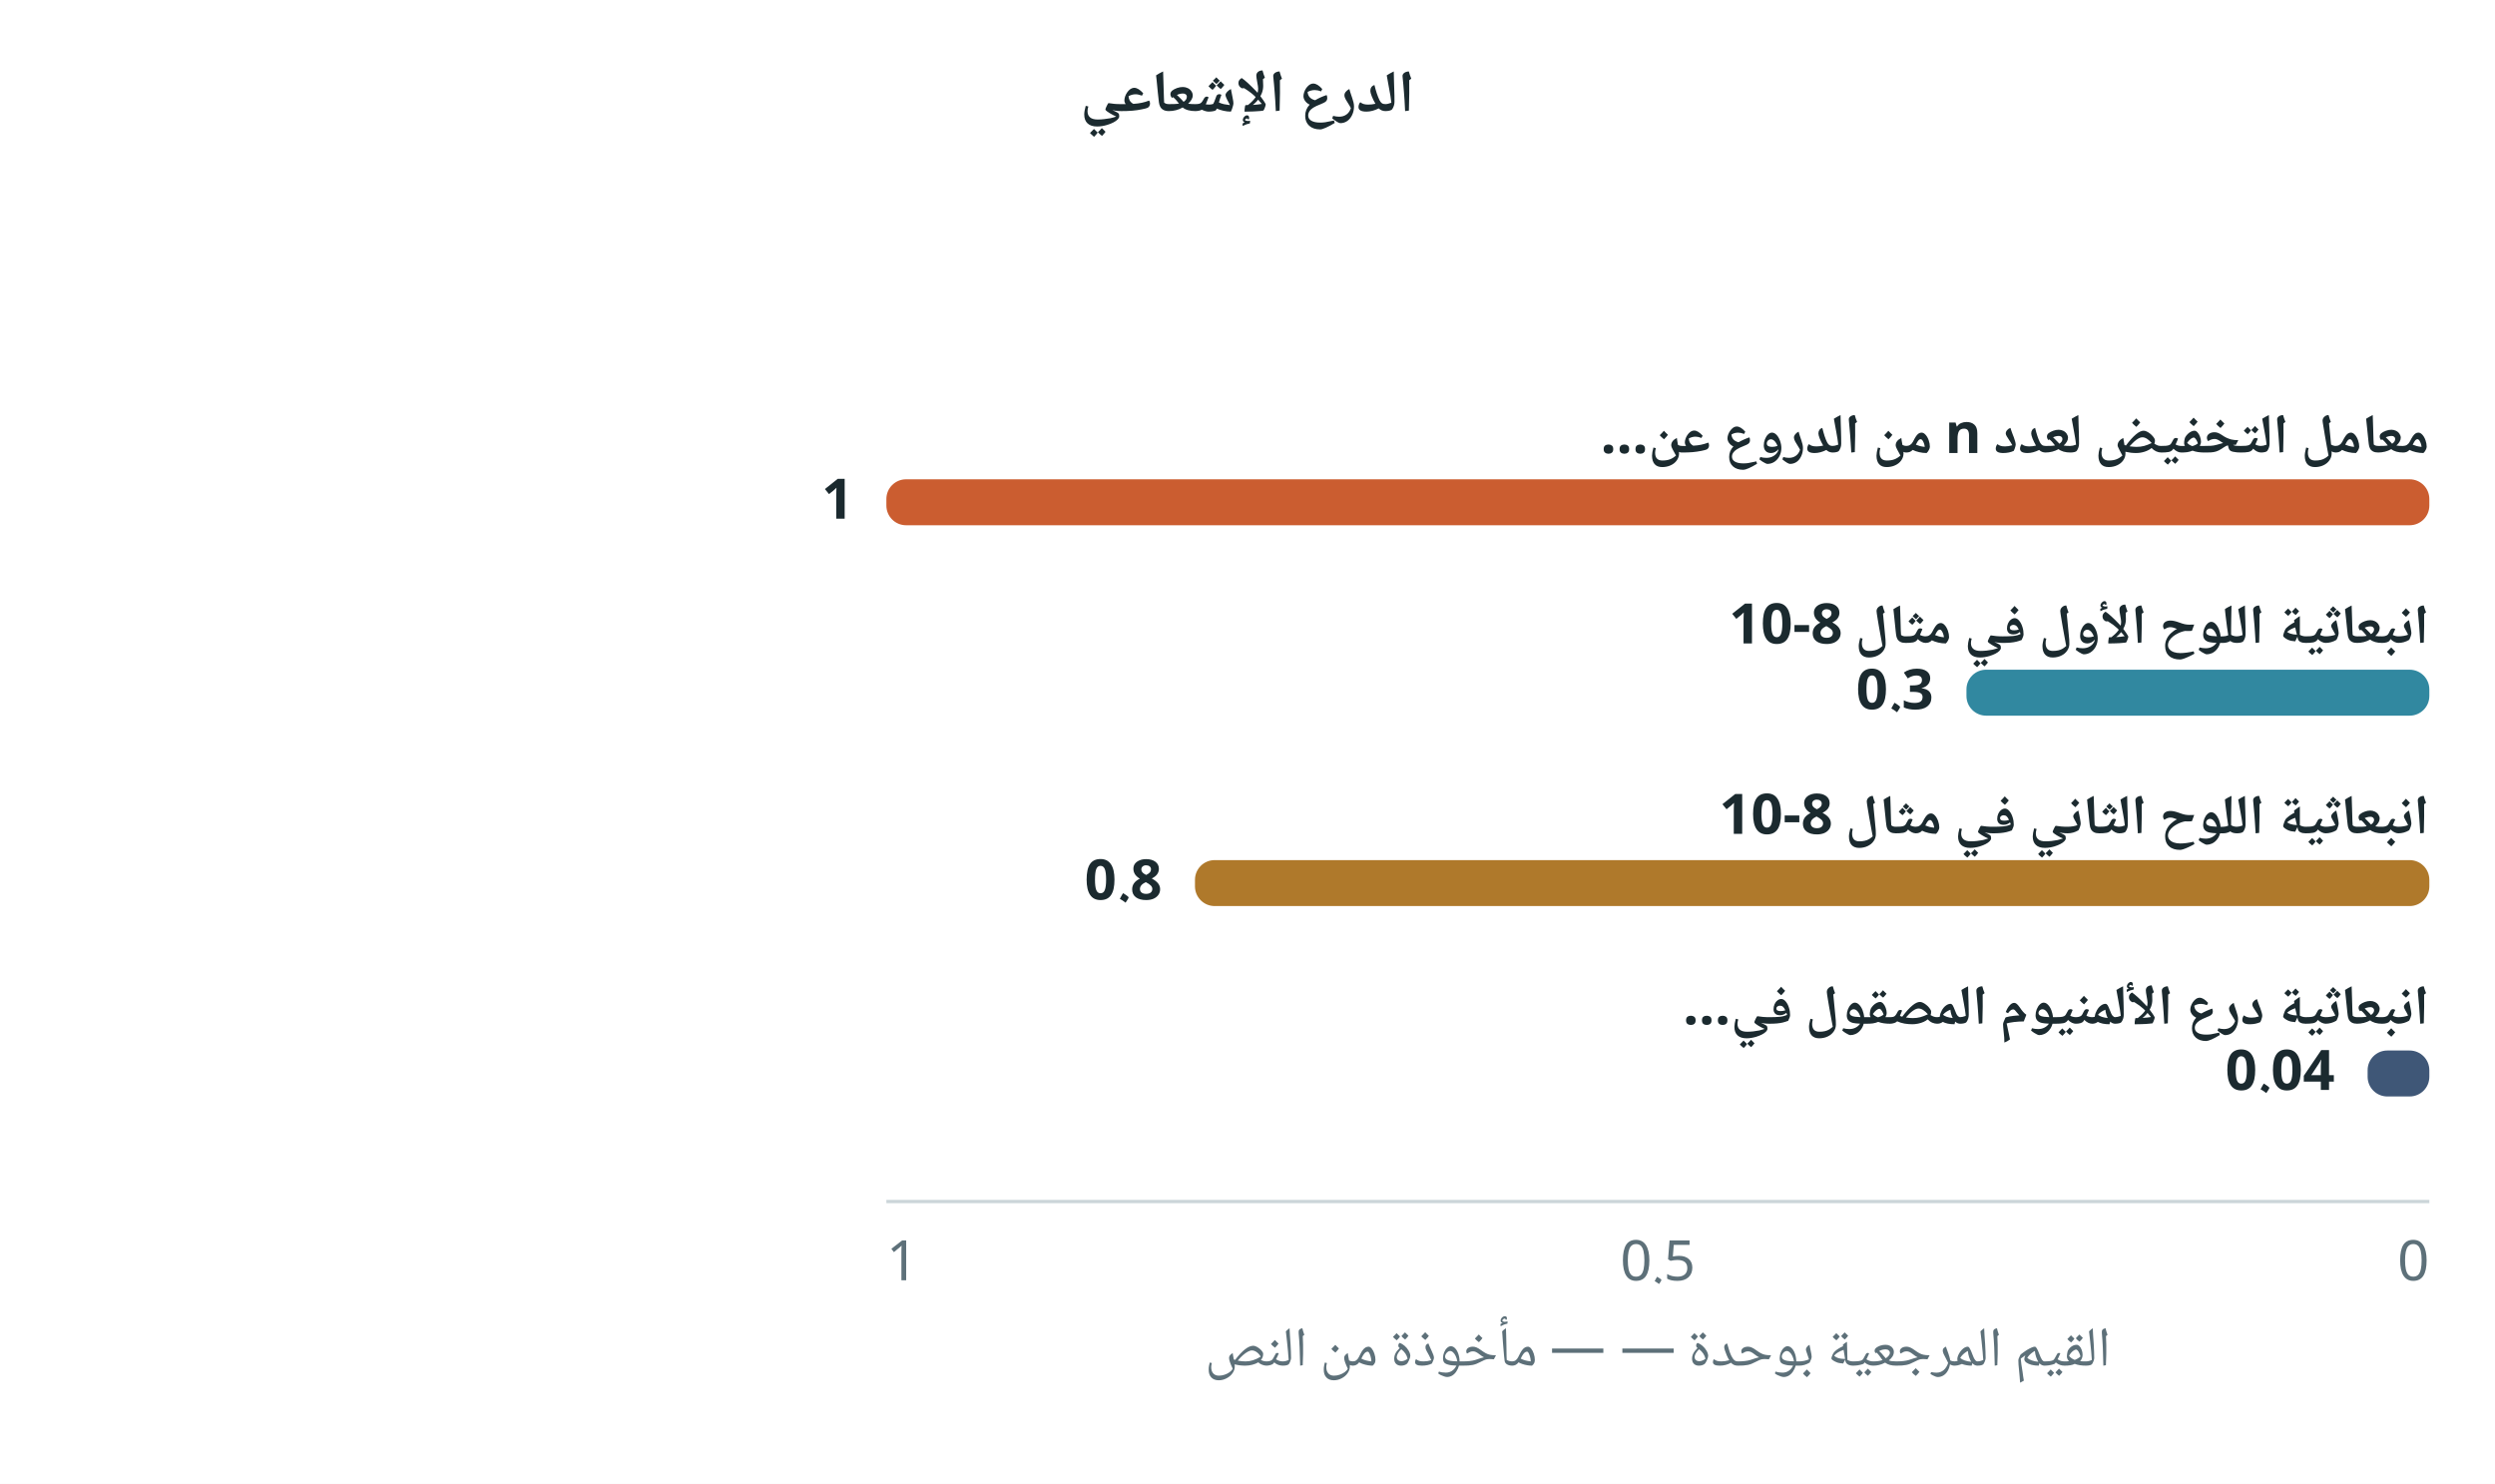
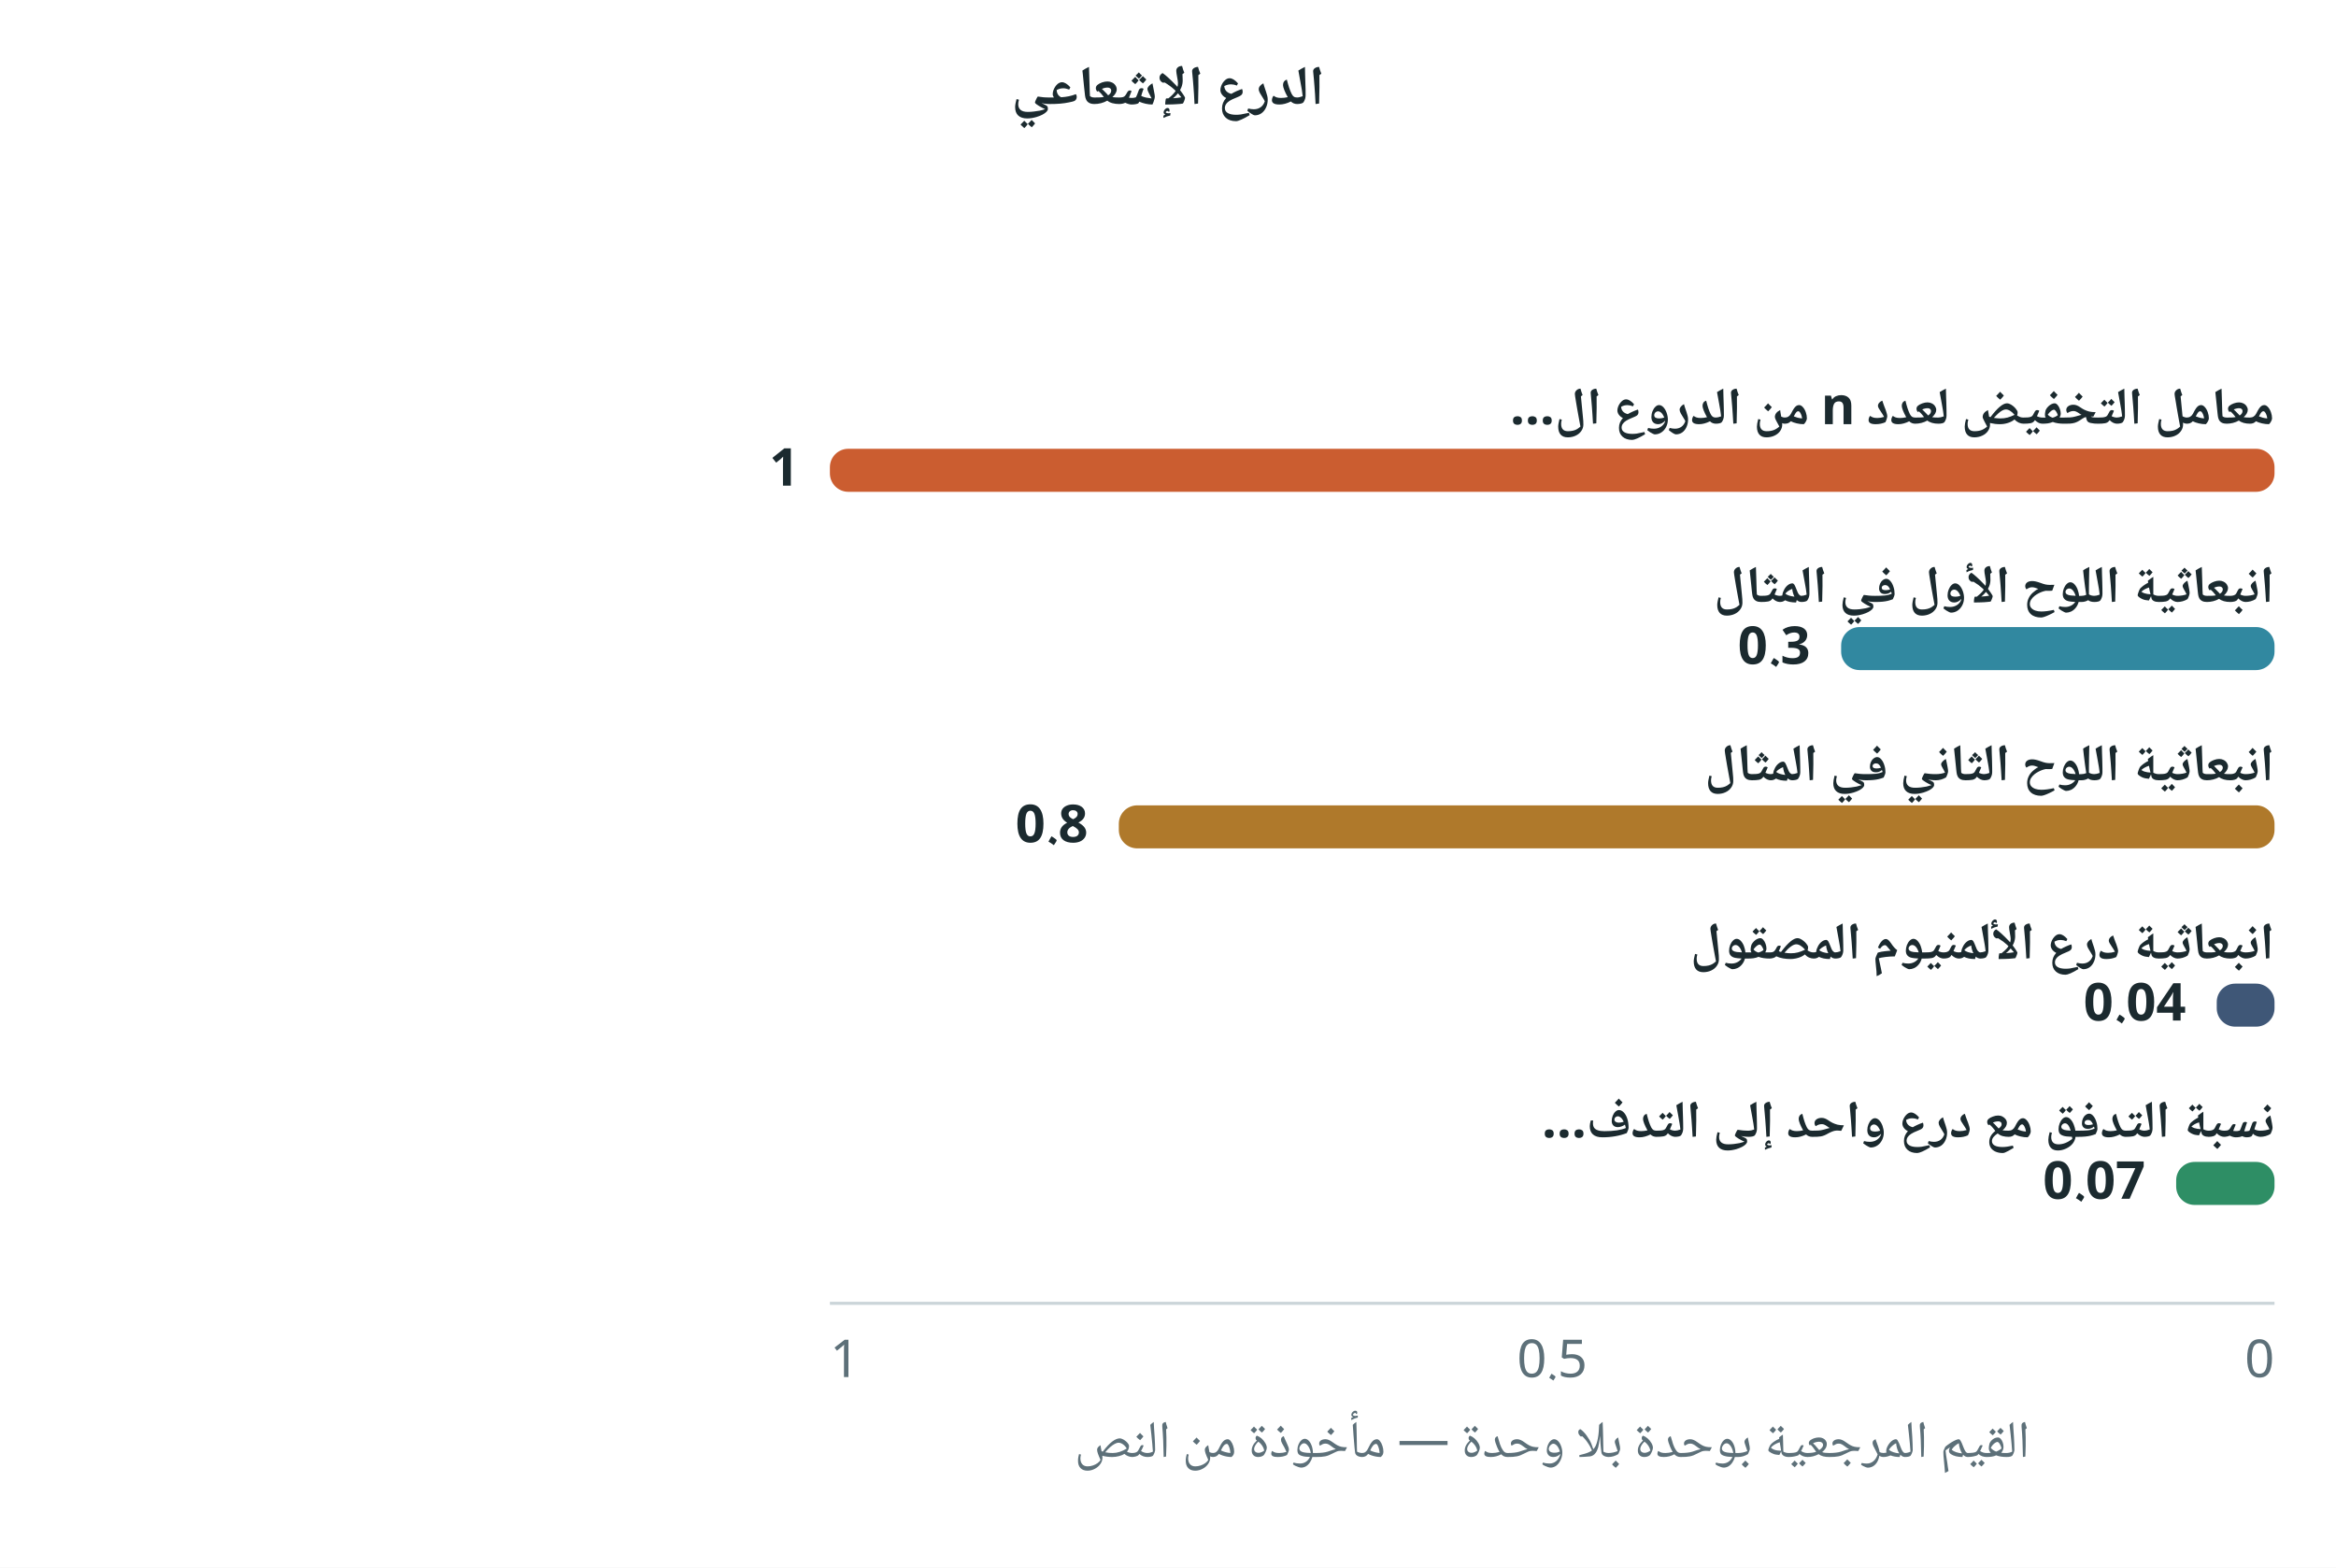
- <svg xmlns="http://www.w3.org/2000/svg" width="760" height="452" viewBox="0 0 760 452" role="img" aria-labelledby="t">
-   <rect width="760" height="452" fill="#ffffff" />
+ <svg xmlns="http://www.w3.org/2000/svg" width="760" height="510" viewBox="0 0 760 510" role="img" aria-labelledby="t">
+   <rect width="760" height="510" fill="#ffffff" />
  <g font-family="'Segoe UI', 'Noto Naskh Arabic', system-ui, sans-serif" direction="rtl">
    <text x="380" y="34" font-size="18" font-weight="700" fill="#1b2a2f" text-anchor="middle">الدرع الإشعاعي</text>
-     <text x="740" y="138" font-size="17" font-weight="600" fill="#1b2a2f" text-anchor="start">معامل التخفيض لعدد n من الدروع عن…</text>
+     <text x="740" y="138" font-size="17" font-weight="600" fill="#1b2a2f" text-anchor="start">معامل التخفيض لعدد n من الدروع ال…</text>
    <rect x="270" y="146" width="470" height="14" fill="#c2410c" fill-opacity="0.85" rx="6" />
    <text x="260" y="158" font-size="17" font-weight="700" fill="#1b2a2f" text-anchor="end" direction="ltr">⁨1⁩</text>
-     <text x="740" y="196" font-size="17" font-weight="600" fill="#1b2a2f" text-anchor="start">انبعاثية اللوح الأول في مثال 8-10</text>
+     <text x="740" y="196" font-size="17" font-weight="600" fill="#1b2a2f" text-anchor="start">انبعاثية اللوح الأول في المثال</text>
    <rect x="599" y="204" width="141" height="14" fill="#0e7490" fill-opacity="0.85" rx="6" />
    <text x="589" y="216" font-size="17" font-weight="700" fill="#1b2a2f" text-anchor="end" direction="ltr">⁨0.3⁩</text>
-     <text x="740" y="254" font-size="17" font-weight="600" fill="#1b2a2f" text-anchor="start">انبعاثية اللوح الثاني في مثال 8-10</text>
+     <text x="740" y="254" font-size="17" font-weight="600" fill="#1b2a2f" text-anchor="start">انبعاثية اللوح الثاني في المثال</text>
    <rect x="364" y="262" width="376" height="14" fill="#a16207" fill-opacity="0.85" rx="6" />
    <text x="354" y="274" font-size="17" font-weight="700" fill="#1b2a2f" text-anchor="end" direction="ltr">⁨0.8⁩</text>
-     <text x="740" y="312" font-size="17" font-weight="600" fill="#1b2a2f" text-anchor="start">انبعاثية درع الألمنيوم المصقول في…</text>
+     <text x="740" y="312" font-size="17" font-weight="600" fill="#1b2a2f" text-anchor="start">انبعاثية درع الألمنيوم المصقول</text>
    <rect x="721.2" y="320" width="18.8" height="14" fill="#1e3a5f" fill-opacity="0.85" rx="6" />
    <text x="711.2" y="332" font-size="17" font-weight="700" fill="#1b2a2f" text-anchor="end" direction="ltr">⁨0.04⁩</text>
-     <line x1="740" y1="366" x2="270" y2="366" stroke="#cbd5d9" stroke-width="1" />
-     <text x="740" y="390" font-size="17" font-weight="400" fill="#5d7079" text-anchor="start">0</text>
-     <text x="505" y="390" font-size="17" font-weight="400" fill="#5d7079" text-anchor="middle">0.5</text>
-     <text x="270" y="390" font-size="17" font-weight="400" fill="#5d7079" text-anchor="end">1</text>
-     <text x="505" y="416" font-size="17" font-weight="400" fill="#5d7079" text-anchor="middle">القيم المرجعية بوحدة — — مأخوذة من النص</text>
+     <text x="740" y="370" font-size="17" font-weight="600" fill="#1b2a2f" text-anchor="start">نسبة التدفق مع درع واحد إلى التدف…</text>
+     <rect x="708" y="378" width="32" height="14" fill="#0a7a4a" fill-opacity="0.85" rx="6" />
+     <text x="698" y="390" font-size="17" font-weight="700" fill="#1b2a2f" text-anchor="end" direction="ltr">⁨0.07⁩</text>
+     <line x1="740" y1="424" x2="270" y2="424" stroke="#cbd5d9" stroke-width="1" />
+     <text x="740" y="448" font-size="17" font-weight="400" fill="#5d7079" text-anchor="start">0</text>
+     <text x="505" y="448" font-size="17" font-weight="400" fill="#5d7079" text-anchor="middle">0.5</text>
+     <text x="270" y="448" font-size="17" font-weight="400" fill="#5d7079" text-anchor="end">1</text>
+     <text x="505" y="474" font-size="17" font-weight="400" fill="#5d7079" text-anchor="middle">القيم المرجعية بوحدة بلا وحدة — مأخوذة من النص</text>
  </g>
</svg>
